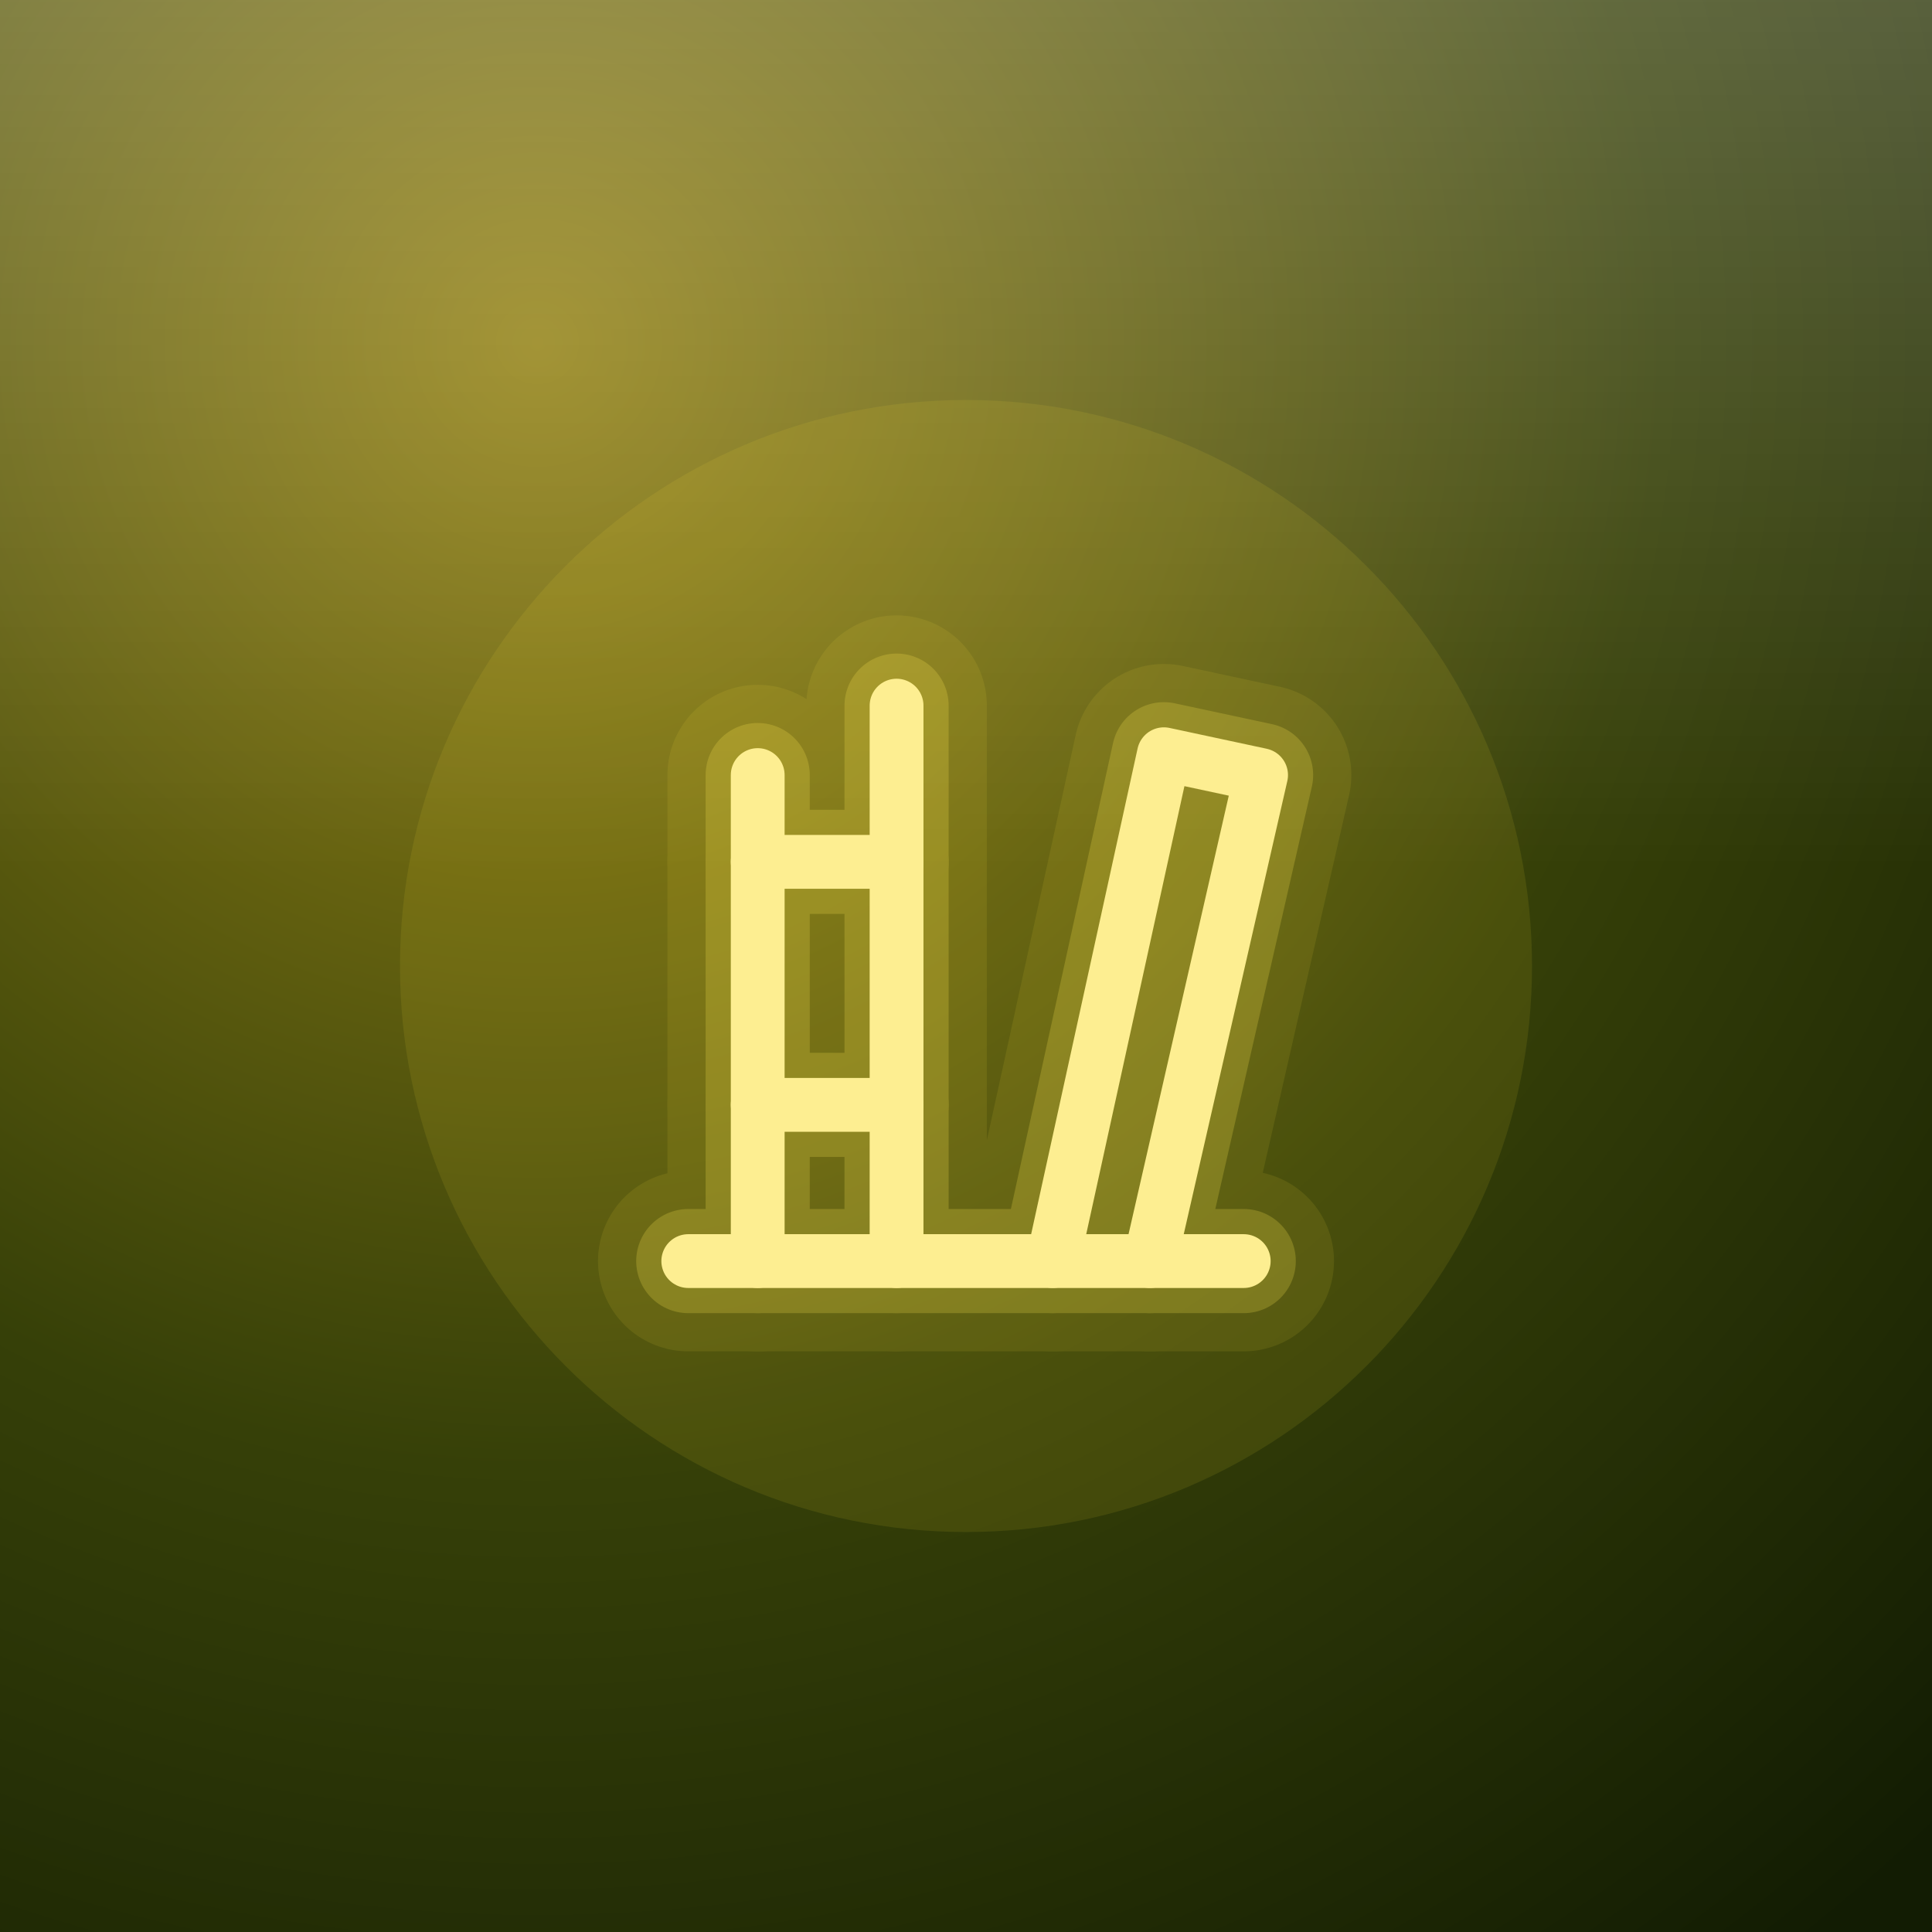
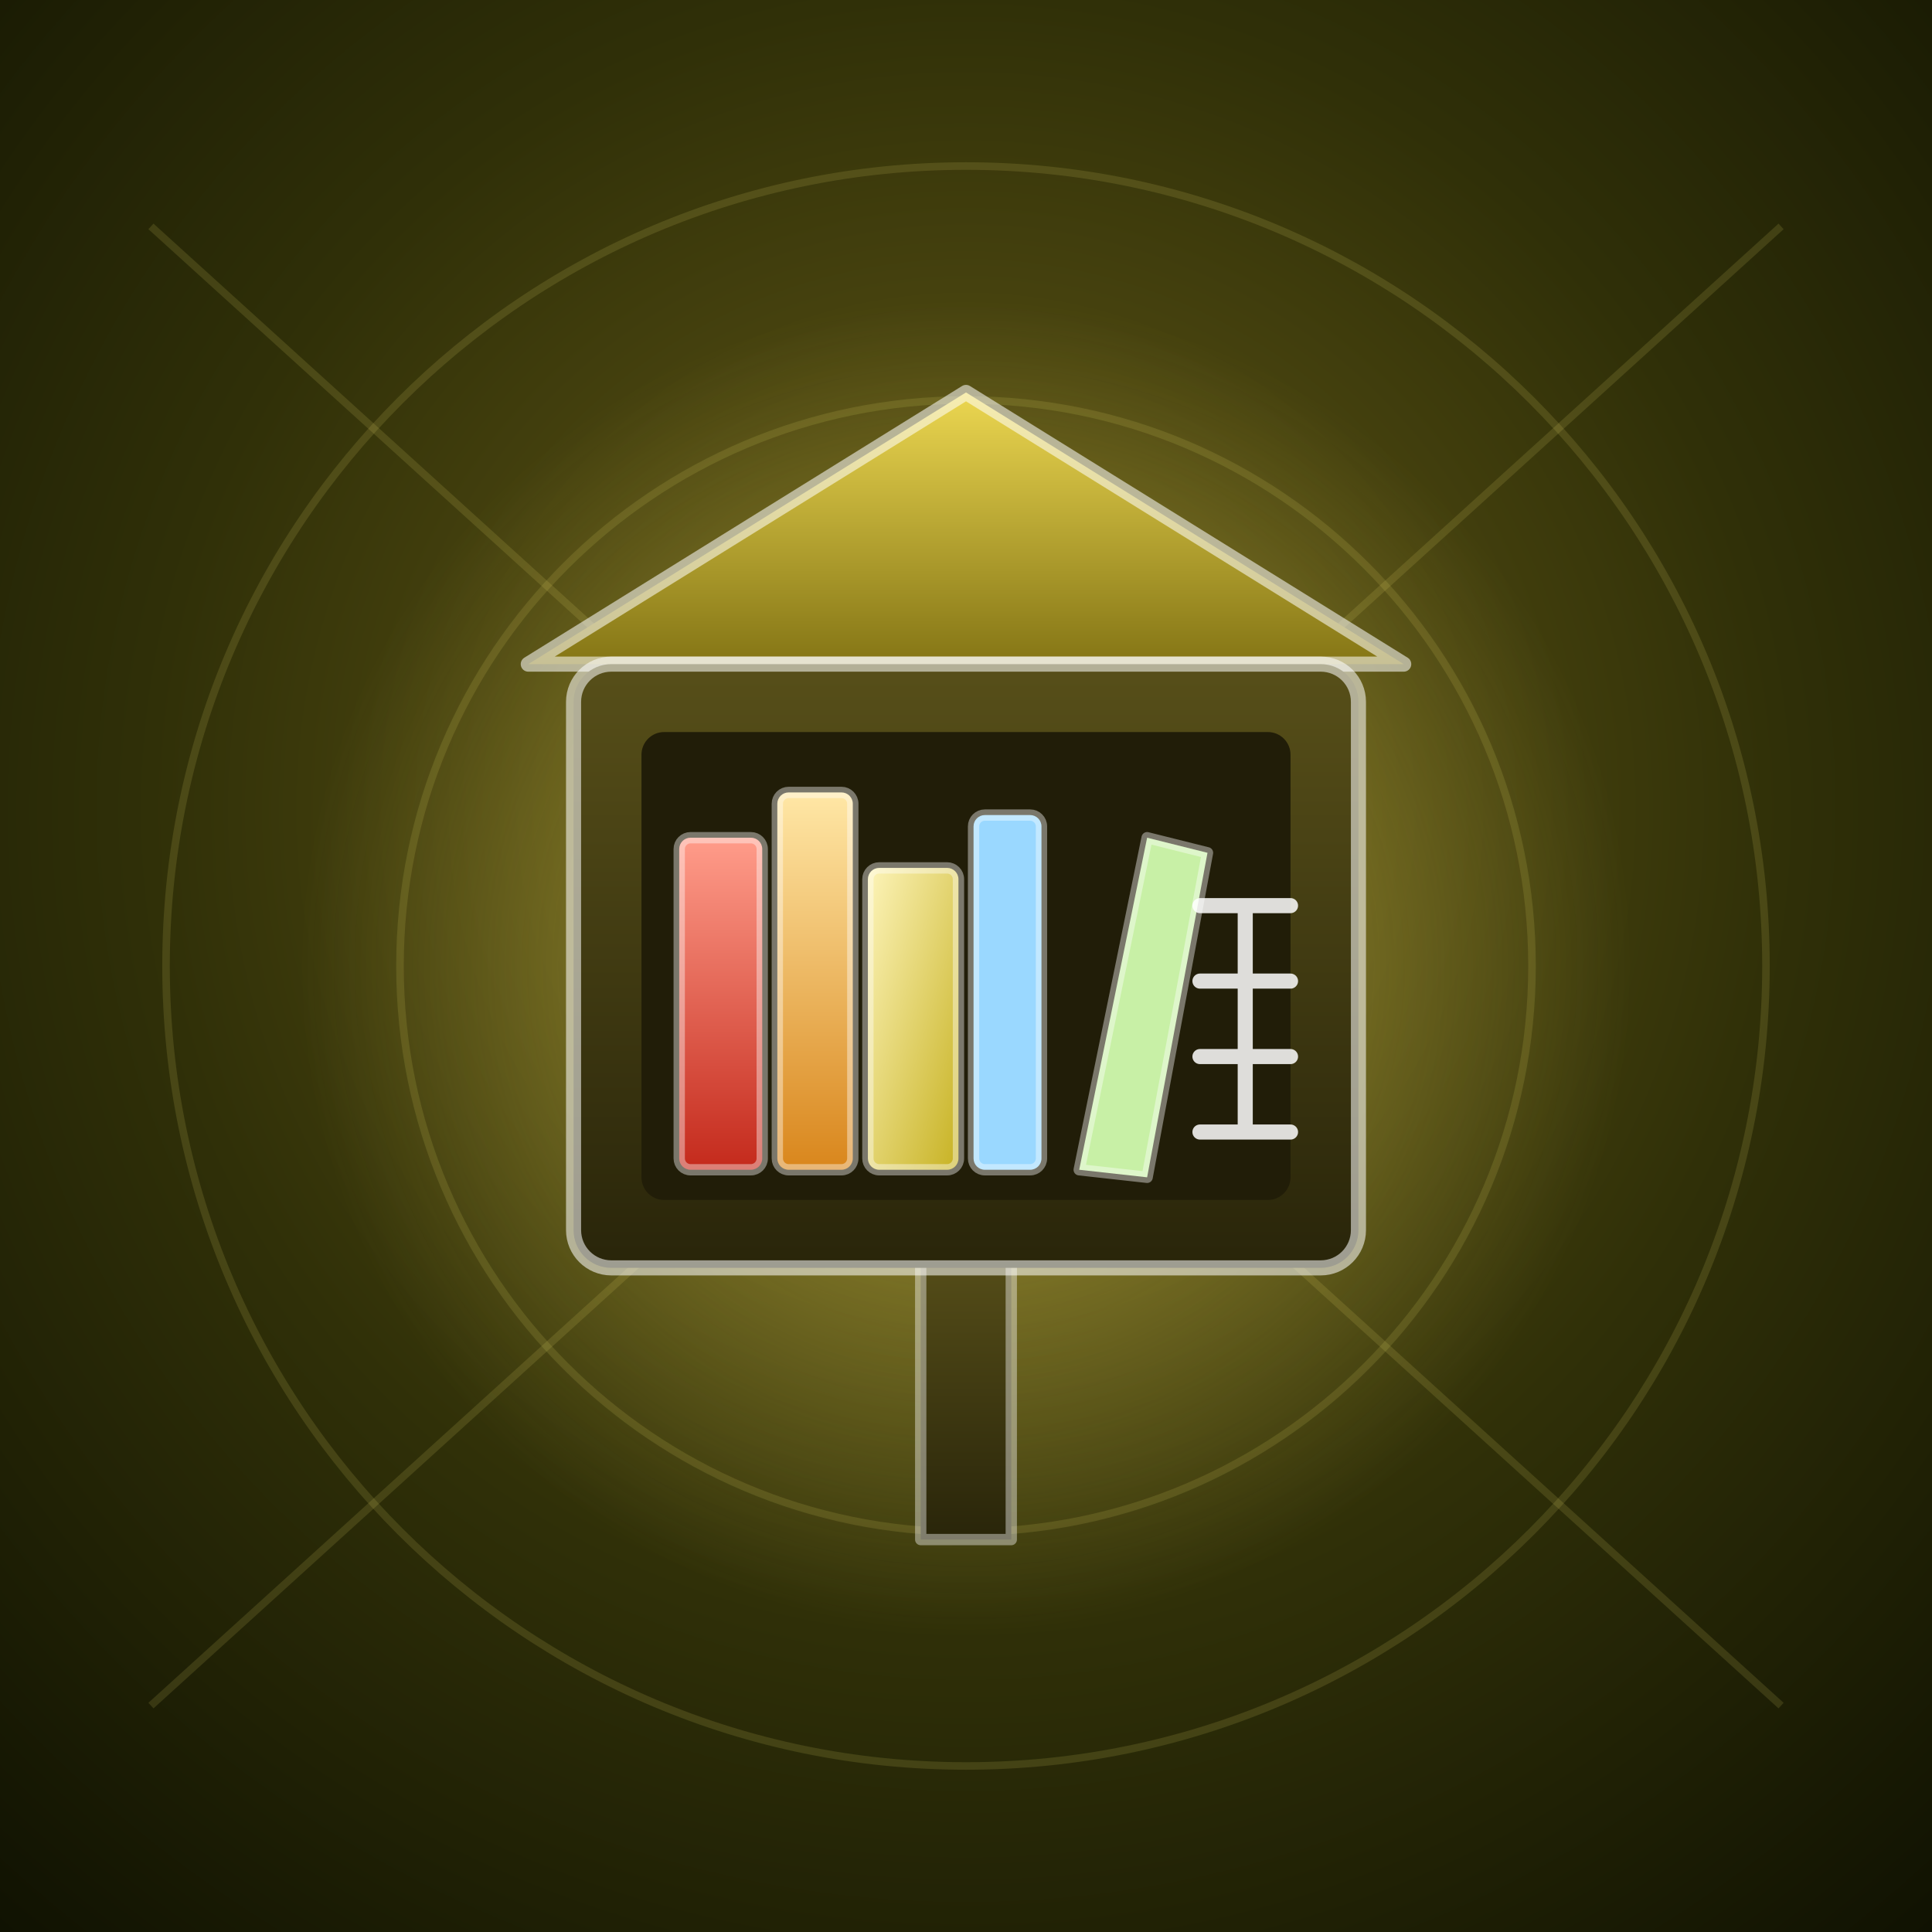
<svg xmlns="http://www.w3.org/2000/svg" viewBox="0 0 512 512">
  <defs>
-     <radialGradient id="b" cx="28%" cy="18%" r="105%">
-       <stop offset="0" stop-color="hsl(52 72% 34%)" />
-       <stop offset=".55" stop-color="hsl(70 78% 14%)" />
-       <stop offset="1" stop-color="hsl(84 80% 6%)" />
+     <radialGradient id="bg" cx="50%" cy="42%" r="76%">
+       <stop offset="0" stop-color="hsl(52 62% 26%)" />
+       <stop offset=".55" stop-color="hsl(60 70% 11%)" />
+       <stop offset="1" stop-color="hsl(68 80% 4%)" />
    </radialGradient>
-     <linearGradient id="s" x1="0" y1="0" x2="0" y2="1">
-       <stop offset="0" stop-color="#fff" stop-opacity=".22" />
-       <stop offset=".45" stop-color="#fff" stop-opacity="0" />
+     <radialGradient id="halo" cx="50%" cy="50%" r="50%">
+       <stop offset="0" stop-color="hsl(52 95% 68%)" stop-opacity=".5" />
+       <stop offset="1" stop-color="hsl(52 95% 68%)" stop-opacity="0" />
+     </radialGradient>
+     <linearGradient id="L" x1="0" y1="0" x2="1" y2="1">
+       <stop offset="0" stop-color="hsl(52 95% 86%)" />
+       <stop offset="1" stop-color="hsl(52 70% 46%)" />
    </linearGradient>
-     <clipPath id="c">
-       <rect width="512" height="512" />
-     </clipPath>
+     <linearGradient id="M" x1="0" y1="0" x2="0" y2="1">
+       <stop offset="0" stop-color="hsl(52 80% 62%)" />
+       <stop offset="1" stop-color="hsl(52 72% 30%)" />
+     </linearGradient>
+     <linearGradient id="D" x1="0" y1="0" x2="0" y2="1">
+       <stop offset="0" stop-color="hsl(52 55% 22%)" />
+       <stop offset="1" stop-color="hsl(52 60% 10%)" />
+     </linearGradient>
+     <linearGradient id="P" x1="0" y1="0" x2="1" y2="1">
+       <stop offset="0" stop-color="#fffdf7" />
+       <stop offset="1" stop-color="#d8d0bf" />
+     </linearGradient>
+     <linearGradient id="G" x1="0" y1="0" x2="0" y2="1">
+       <stop offset="0" stop-color="#ffe7a6" />
+       <stop offset="1" stop-color="#d9861c" />
+     </linearGradient>
+     <linearGradient id="R" x1="0" y1="0" x2="0" y2="1">
+       <stop offset="0" stop-color="#ff9c8a" />
+       <stop offset="1" stop-color="#c42a1c" />
+     </linearGradient>
+     <linearGradient id="S" x1="0" y1="0" x2="0" y2="1">
+       <stop offset="0" stop-color="#fff" stop-opacity=".35" />
+       <stop offset=".5" stop-color="#fff" stop-opacity="0" />
+     </linearGradient>
+     <linearGradient id="navy" x1="0" y1="0" x2="1" y2="1">
+       <stop offset="0" stop-color="#2c4274" />
+       <stop offset="1" stop-color="#101a36" />
+     </linearGradient>
  </defs>
-   <g clip-path="url(#c)">
-     <rect width="512" height="512" fill="url(#b)" />
-     <rect width="512" height="512" fill="url(#s)" />
-     <circle cx="256" cy="256" r="150" fill="hsl(52 95% 60%)" opacity=".10" />
+   <rect width="512" height="512" fill="url(#bg)" />
+   <g fill="none" stroke="hsl(52 90% 72%)" stroke-opacity=".13" stroke-width="2">
+     <circle cx="256" cy="256" r="150" />
+     <circle cx="256" cy="256" r="212" />
+     <path d="M256 256L40 60M256 256L472 60M256 256L40 452M256 256L472 452" />
  </g>
-   <g transform="translate(256 256) scale(9.2) translate(-12 -12)" fill="none" stroke-linecap="round" stroke-linejoin="round" color="hsl(52 96% 76%)">
-     <g stroke="hsl(52 100% 62%)" stroke-width="5.2" opacity=".10">
-       <path d="M4 20.5h16" />
-       <path d="M6 20.5V6.5M10 20.5V4.5M14.5 20.5l3.2-14.6 2.8.6-3.2 14" />
-       <path d="M6 9h4M6 16h4" />
-     </g>
-     <g stroke="hsl(52 100% 66%)" stroke-width="3" opacity=".22">
-       <path d="M4 20.5h16" />
-       <path d="M6 20.5V6.5M10 20.5V4.5M14.5 20.5l3.2-14.6 2.8.6-3.2 14" />
-       <path d="M6 9h4M6 16h4" />
-     </g>
-     <g stroke="hsl(52 96% 78%)" stroke-width="1.55">
-       <path d="M4 20.5h16" />
-       <path d="M6 20.5V6.5M10 20.5V4.5M14.5 20.5l3.2-14.6 2.8.6-3.2 14" />
-       <path d="M6 9h4M6 16h4" />
-     </g>
+   <circle cx="256" cy="256" r="178" fill="url(#halo)" />
+   <path d="M244 330H268V408H244Z" fill="url(#D)" stroke="#fff" stroke-opacity=".4" stroke-width="3" stroke-linejoin="round" />
+   <path d="M204 408H308" stroke="url(#D)" stroke-width="12" stroke-linecap="round" />
+   <path d="M140 176L256 104 372 176Z" fill="url(#M)" stroke="#fff" stroke-opacity=".55" stroke-width="4" stroke-linejoin="round" />
+   <rect x="152" y="176" width="208" height="160" rx="10" fill="url(#D)" stroke="#fff" stroke-opacity=".55" stroke-width="4" stroke-linejoin="round" />
+   <rect x="170" y="194" width="172" height="124" rx="6" fill="hsl(52 60% 8%)" />
+   <g stroke="#fff" stroke-opacity=".4" stroke-width="3" stroke-linejoin="round">
+     <rect x="180" y="222" width="22" height="88" rx="3" fill="url(#R)" />
+     <rect x="206" y="210" width="20" height="100" rx="3" fill="url(#G)" />
+     <rect x="230" y="230" width="24" height="80" rx="3" fill="url(#L)" />
+     <rect x="258" y="216" width="18" height="94" rx="3" fill="#9ad8ff" />
+     <path d="M286 310L304 222 320 226 304 312Z" fill="#c8f0a6" />
  </g>
+   <path d="M330 240V300M318 240H342M318 260H342M318 280H342M318 300H342" stroke="#fff" stroke-opacity=".85" stroke-width="4" stroke-linecap="round" />
</svg>
